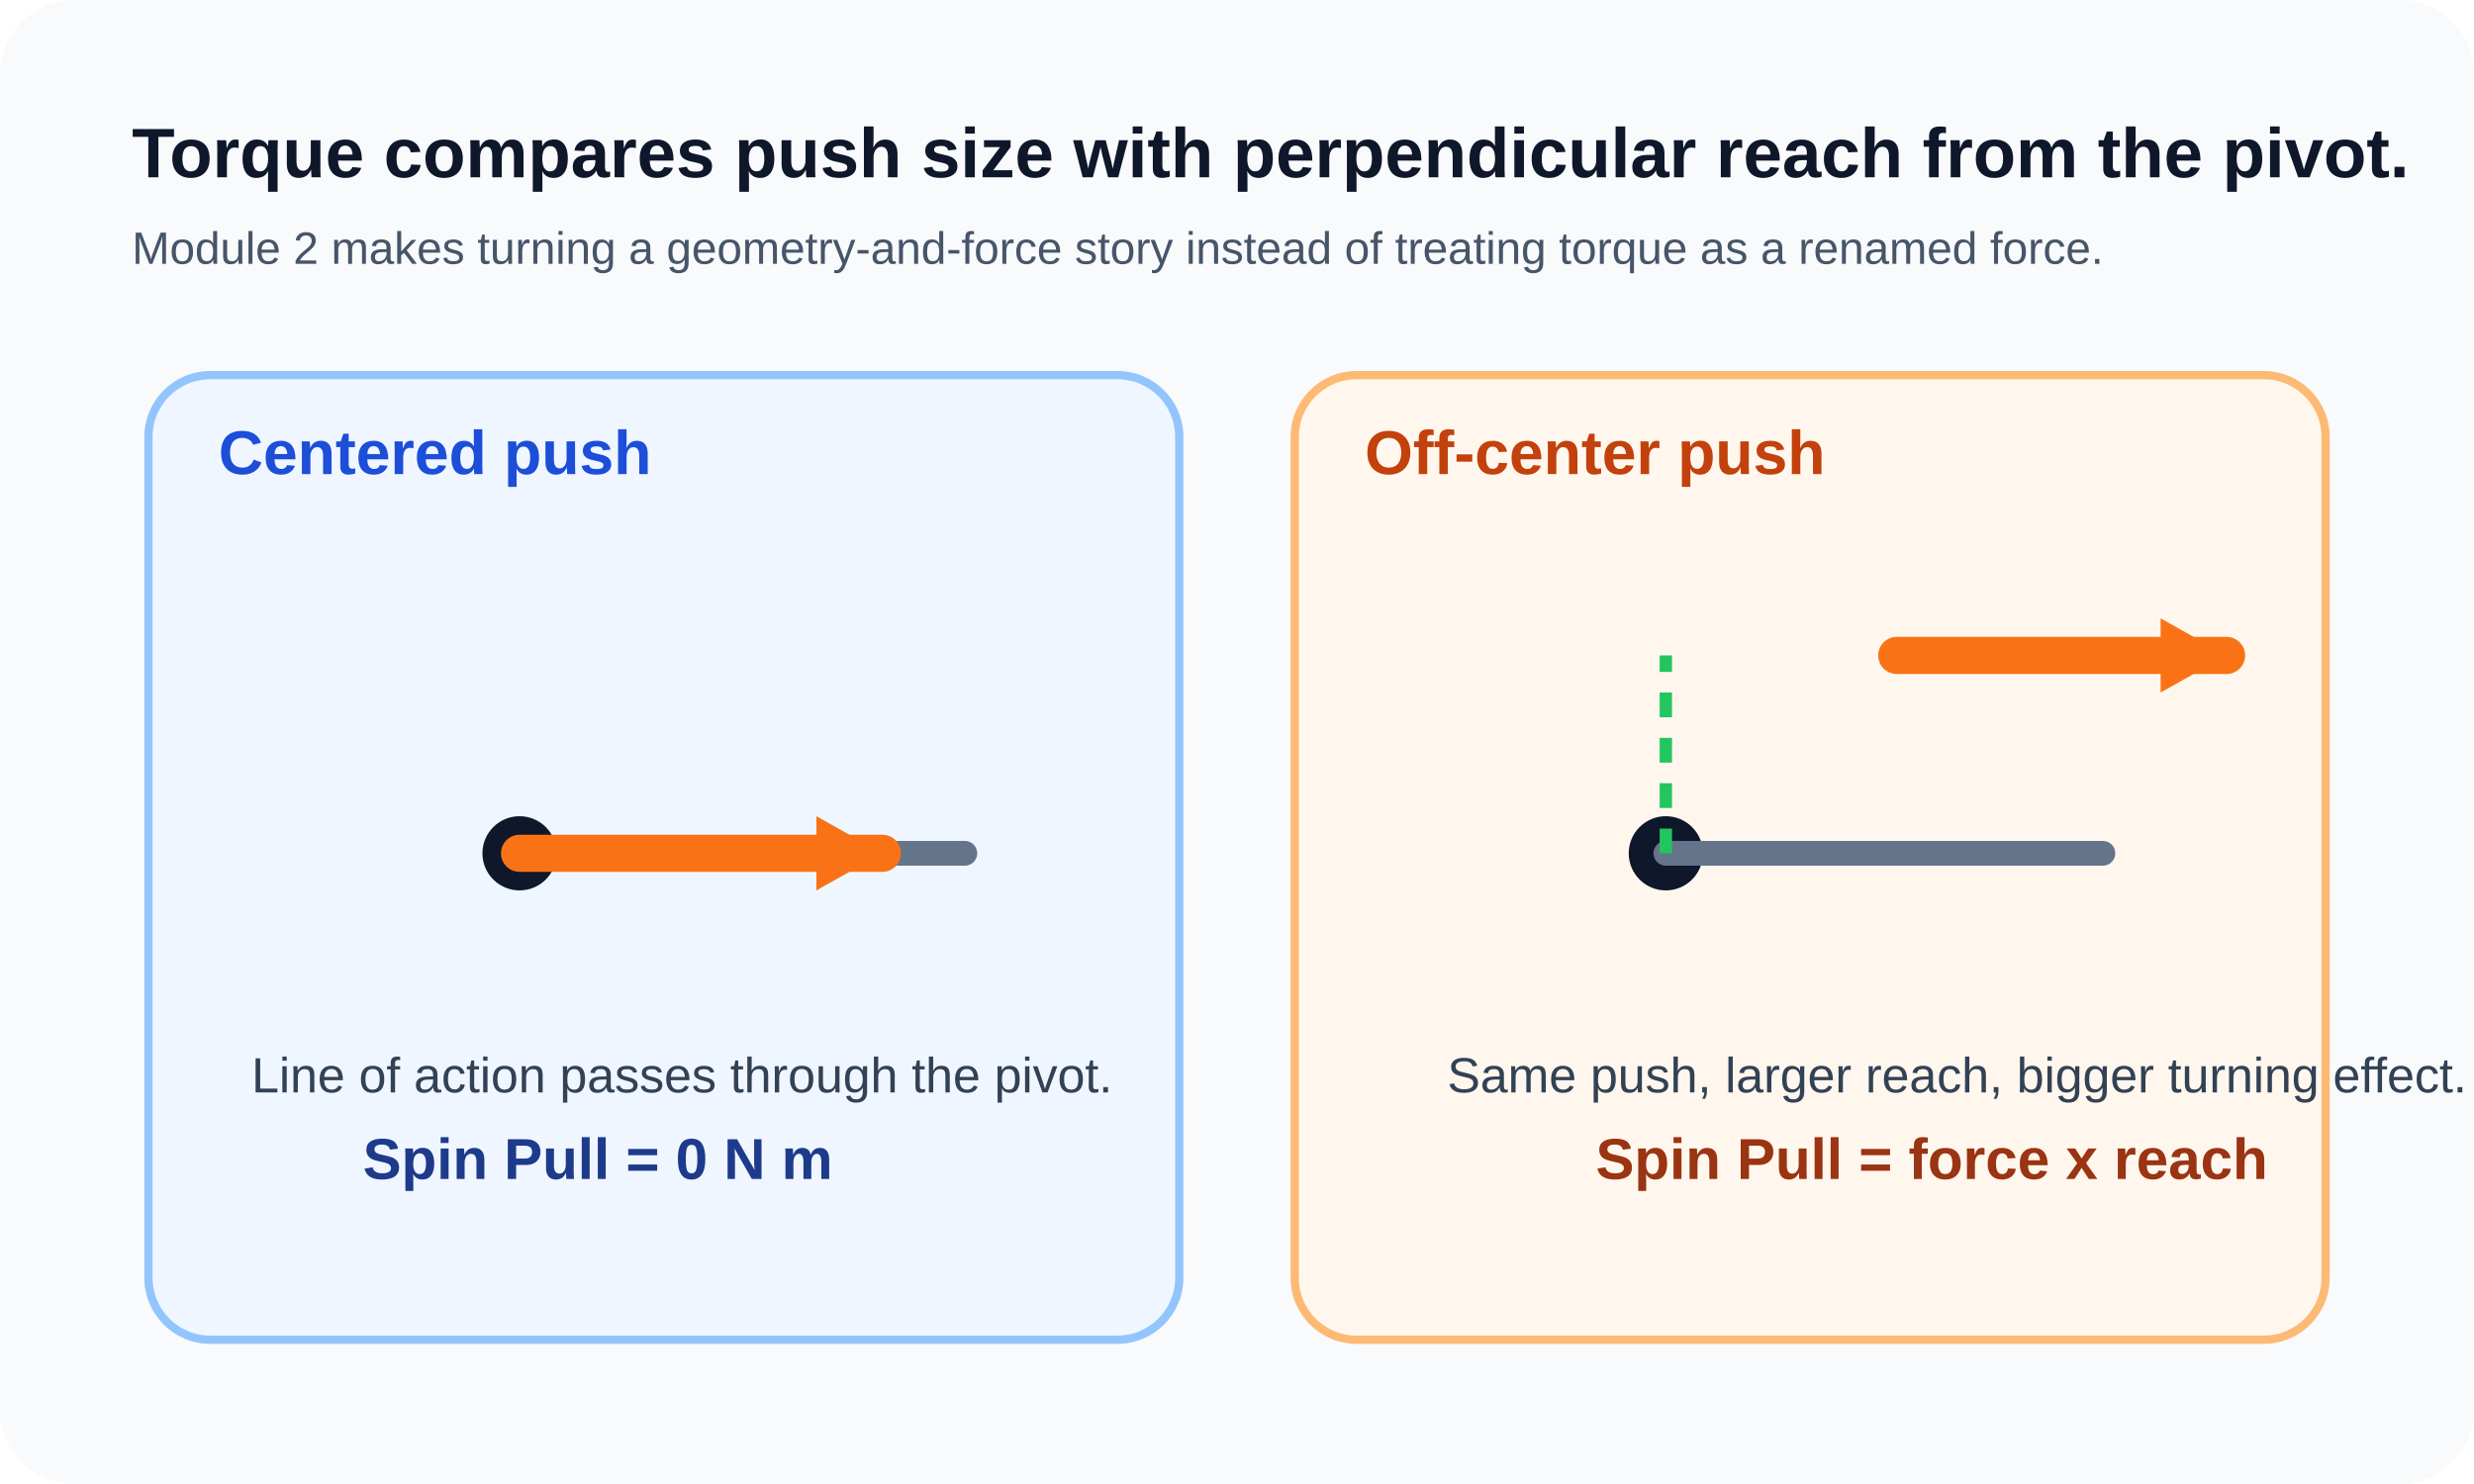
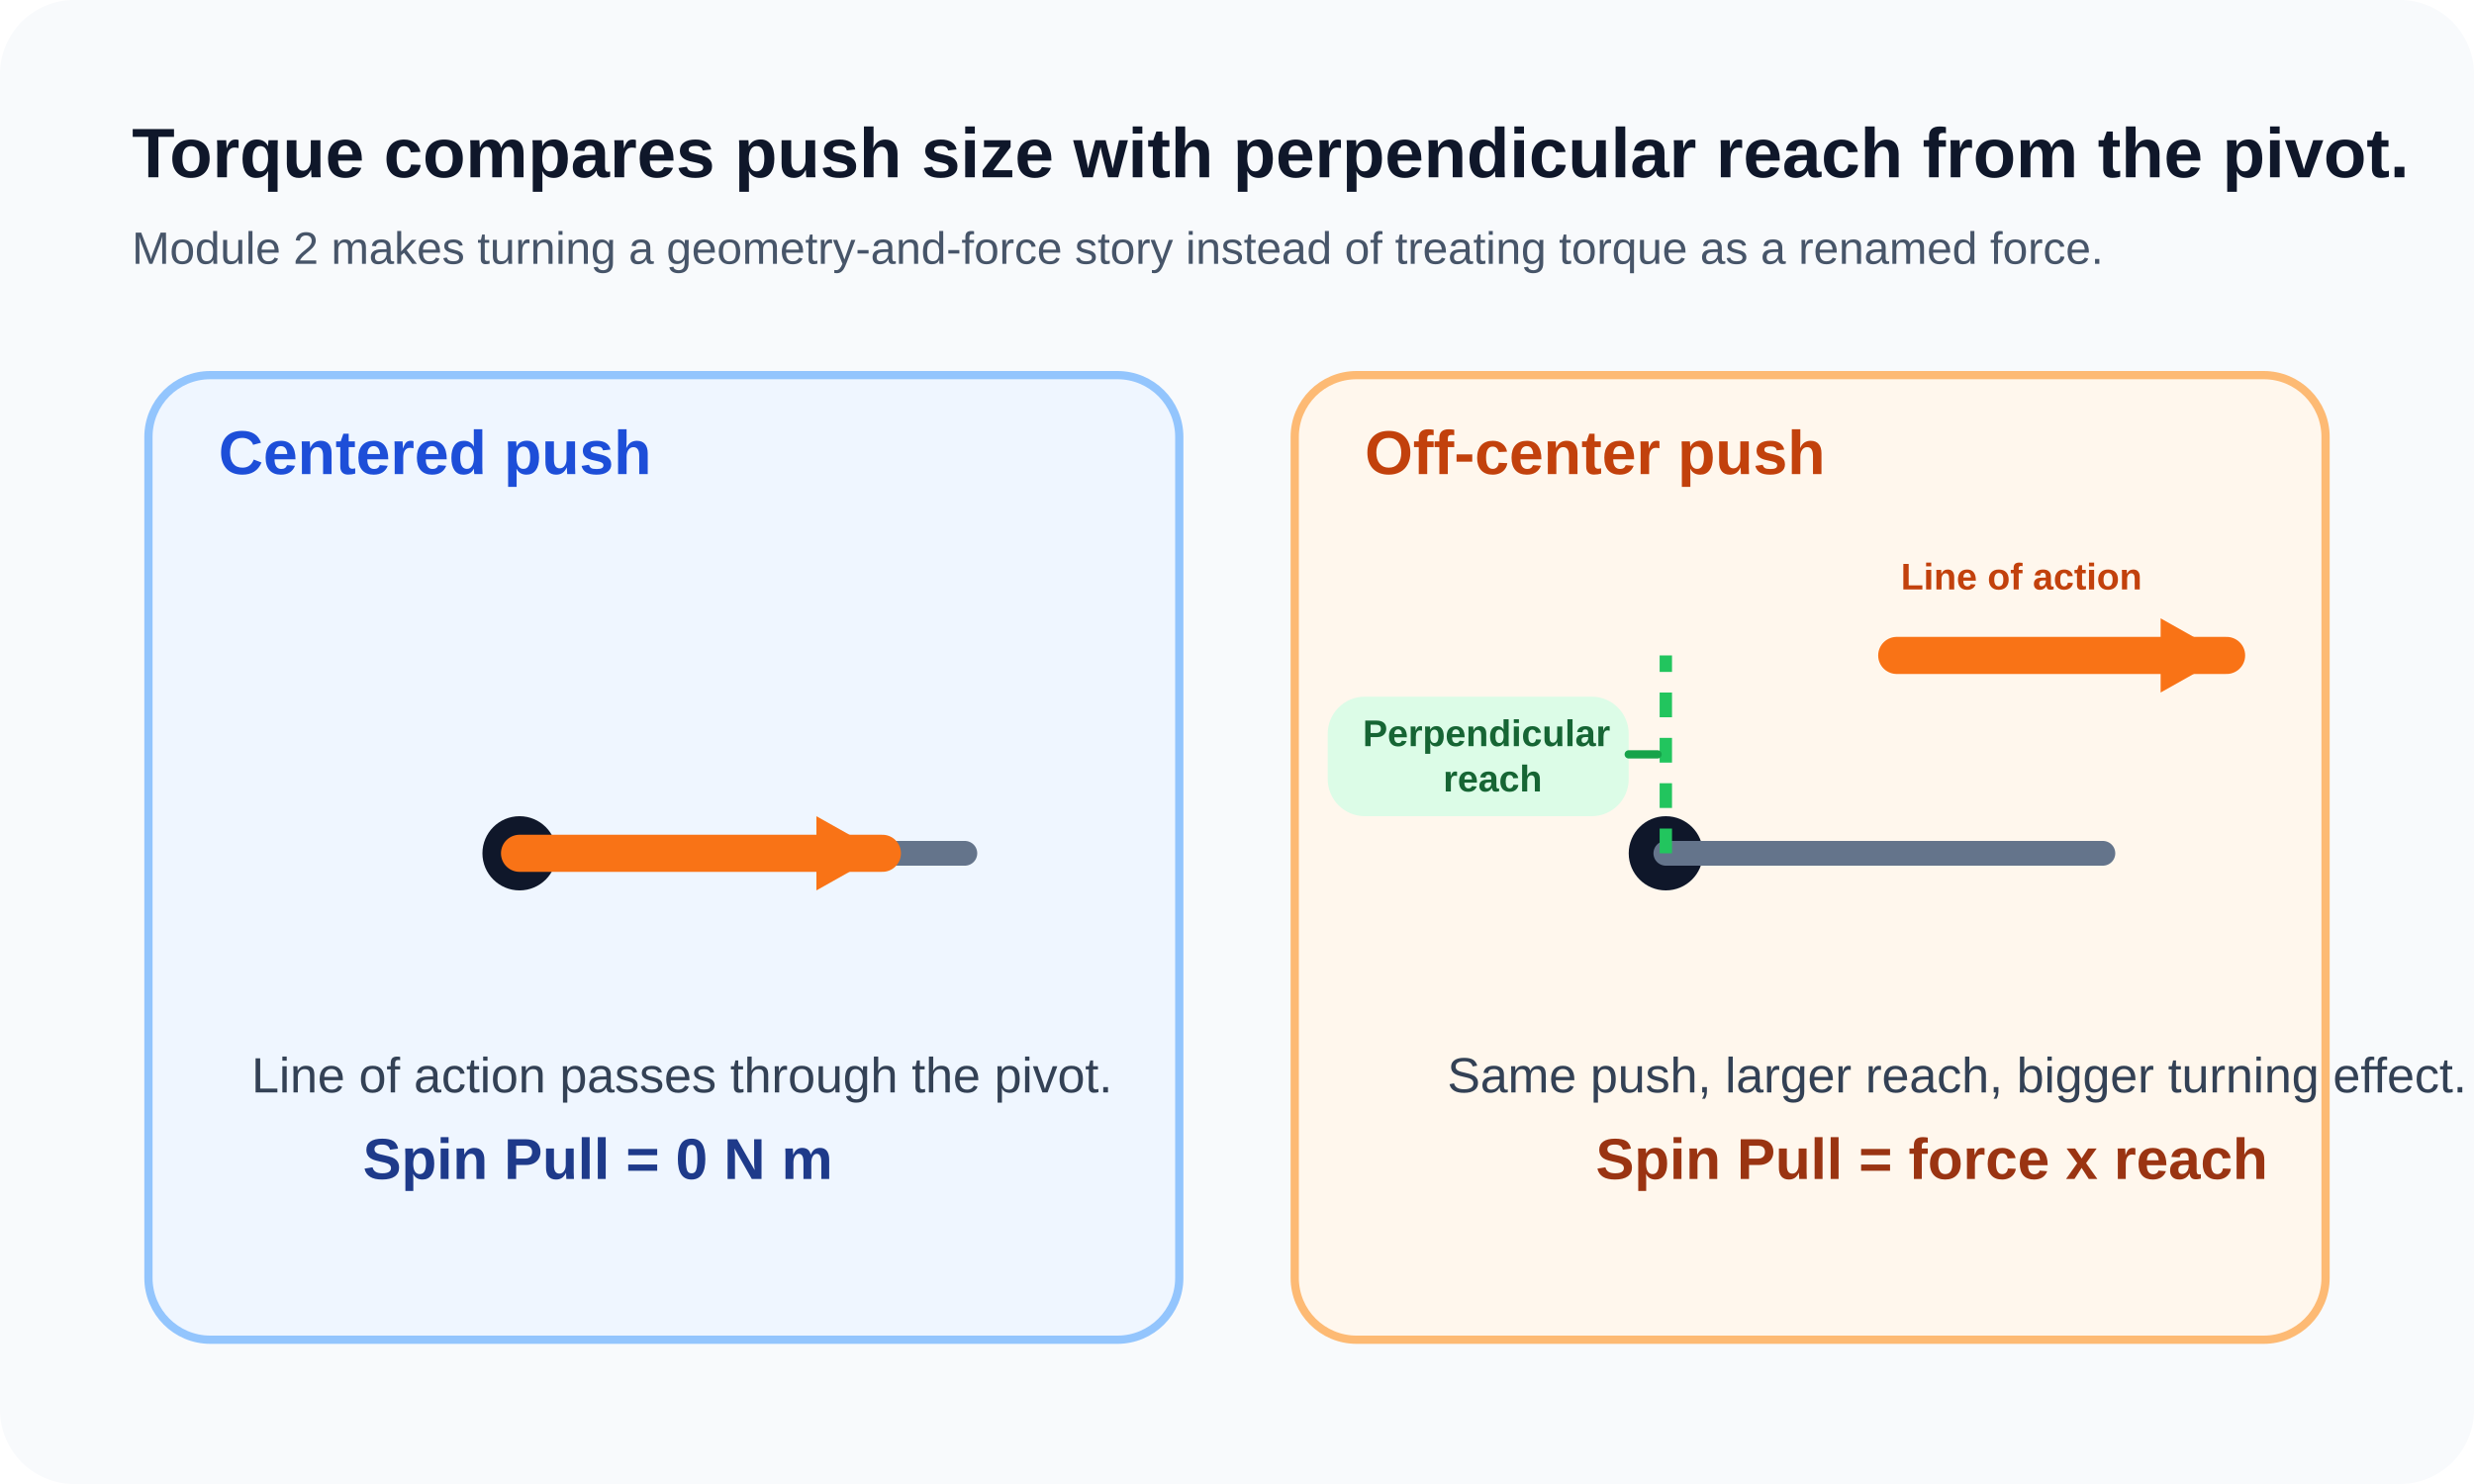
<svg xmlns="http://www.w3.org/2000/svg" width="1200" height="720" viewBox="0 0 1200 720" fill="none">
  <rect width="1200" height="720" rx="36" fill="#F8FAFC" />
  <text x="64" y="86" fill="#0F172A" font-family="Segoe UI, Arial, sans-serif" font-size="34" font-weight="700">Torque compares push size with perpendicular reach from the pivot.</text>
  <text x="64" y="128" fill="#475569" font-family="Segoe UI, Arial, sans-serif" font-size="22">Module 2 makes turning a geometry-and-force story instead of treating torque as a renamed force.</text>
  <rect x="72" y="182" width="500" height="468" rx="30" fill="#EFF6FF" stroke="#93C5FD" stroke-width="4" />
  <text x="106" y="230" fill="#1D4ED8" font-family="Segoe UI, Arial, sans-serif" font-size="30" font-weight="700">Centered push</text>
  <circle cx="252" cy="414" r="18" fill="#0F172A" />
  <line x1="252" y1="414" x2="468" y2="414" stroke="#64748B" stroke-width="12" stroke-linecap="round" />
  <line x1="252" y1="414" x2="428" y2="414" stroke="#F97316" stroke-width="18" stroke-linecap="round" />
  <polygon points="428,414 396,396 396,432" fill="#F97316" />
  <text x="122" y="530" fill="#334155" font-family="Segoe UI, Arial, sans-serif" font-size="24">Line of action passes through the pivot.</text>
  <text x="176" y="572" fill="#1E3A8A" font-family="Segoe UI, Arial, sans-serif" font-size="28" font-weight="700">Spin Pull = 0 N m</text>
  <rect x="628" y="182" width="500" height="468" rx="30" fill="#FFF7ED" stroke="#FDBA74" stroke-width="4" />
  <text x="662" y="230" fill="#C2410C" font-family="Segoe UI, Arial, sans-serif" font-size="30" font-weight="700">Off-center push</text>
  <circle cx="808" cy="414" r="18" fill="#0F172A" />
  <line x1="808" y1="414" x2="1020" y2="414" stroke="#64748B" stroke-width="12" stroke-linecap="round" />
  <line x1="920" y1="318" x2="1080" y2="318" stroke="#F97316" stroke-width="18" stroke-linecap="round" />
  <polygon points="1080,318 1048,300 1048,336" fill="#F97316" />
+   <text x="922" y="286" fill="#C2410C" font-family="Segoe UI, Arial, sans-serif" font-size="18" font-weight="700">Line of action</text>
  <line x1="808" y1="414" x2="808" y2="318" stroke="#22C55E" stroke-width="6" stroke-dasharray="12 10" />
+   <rect x="644" y="338" width="146" height="58" rx="18" fill="#DCFCE7" />
+   <text x="661" y="362" fill="#166534" font-family="Segoe UI, Arial, sans-serif" font-size="18" font-weight="700">Perpendicular</text>
+   <text x="700" y="384" fill="#166534" font-family="Segoe UI, Arial, sans-serif" font-size="18" font-weight="700">reach</text>
+   <line x1="790" y1="366" x2="804" y2="366" stroke="#16A34A" stroke-width="4" stroke-linecap="round" />
  <text x="702" y="530" fill="#334155" font-family="Segoe UI, Arial, sans-serif" font-size="24">Same push, larger reach, bigger turning effect.</text>
  <text x="774" y="572" fill="#9A3412" font-family="Segoe UI, Arial, sans-serif" font-size="28" font-weight="700">Spin Pull = force x reach</text>
</svg>
